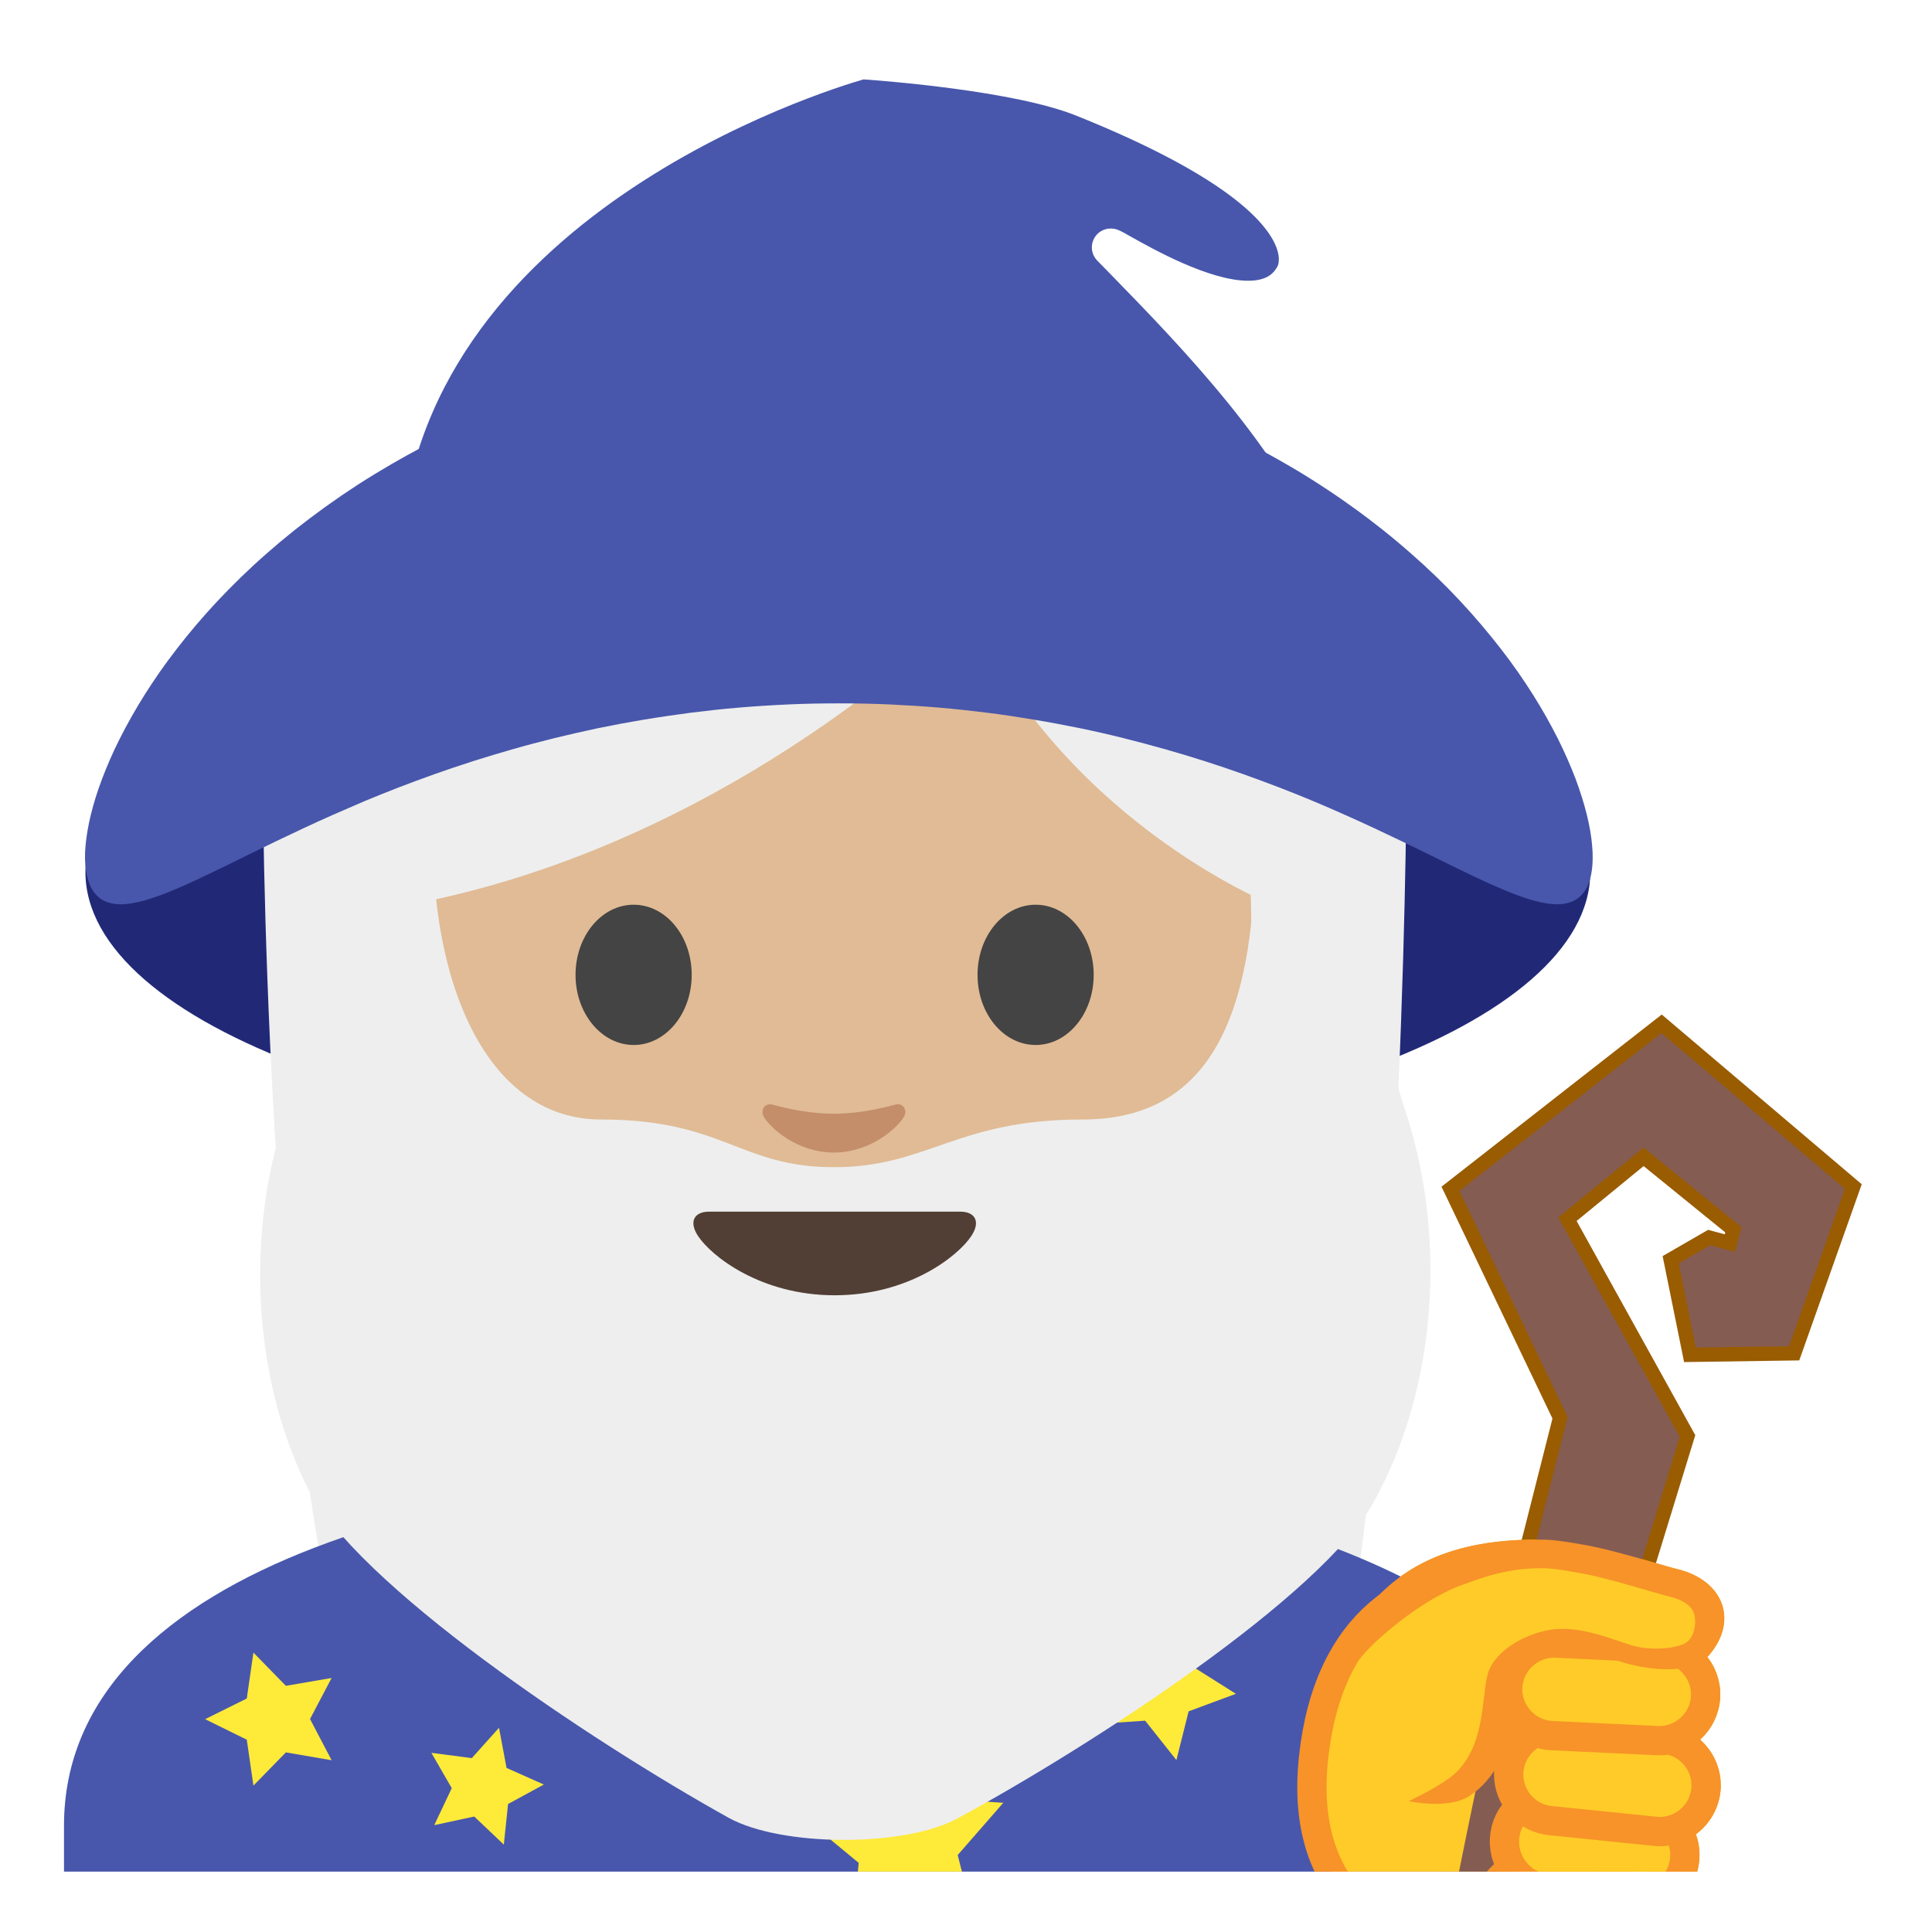
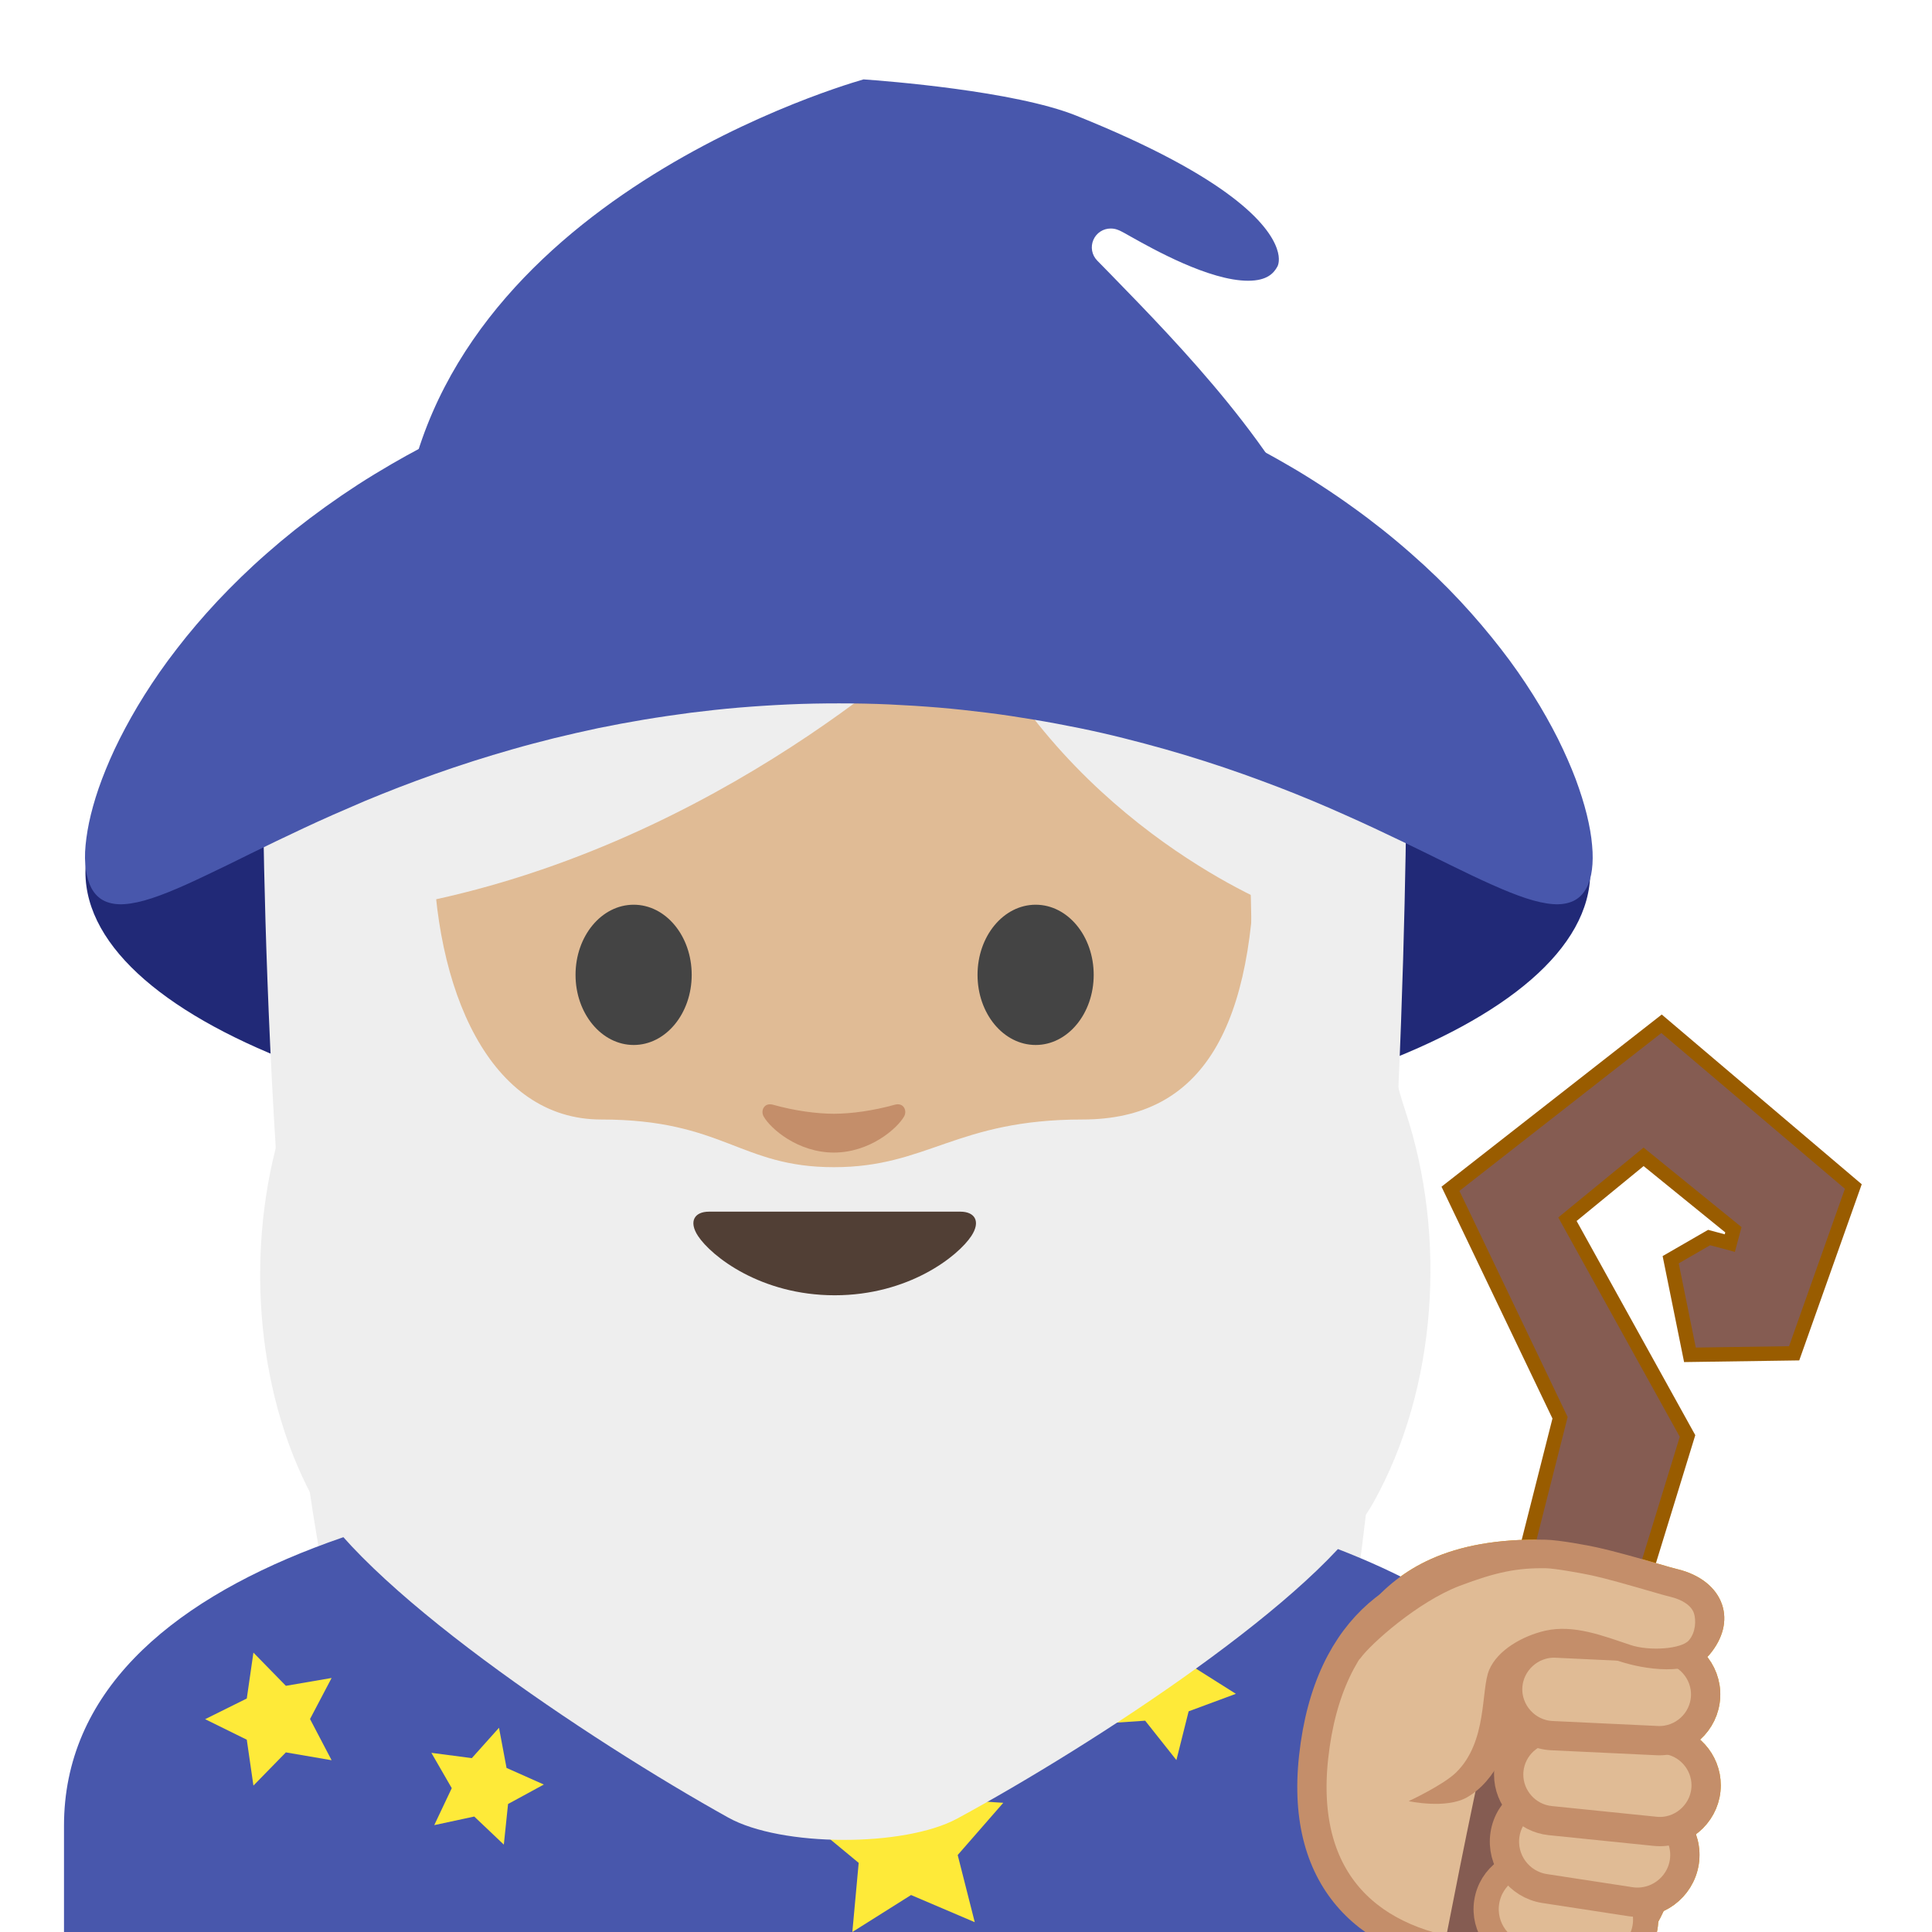
- <svg xmlns="http://www.w3.org/2000/svg" width="100%" height="100%" viewBox="0 0 128 128" version="1.1" xml:space="preserve" style="fill-rule:evenodd;clip-rule:evenodd;stroke-linecap:round;stroke-linejoin:round;stroke-miterlimit:10;">
+ <svg xmlns="http://www.w3.org/2000/svg" width="128px" height="128px" version="1.1" xml:space="preserve" style="fill-rule:evenodd;clip-rule:evenodd;stroke-linecap:round;stroke-linejoin:round;stroke-miterlimit:10;">
  <g>
-     <clipPath id="_clip1">
-       <rect x="4" y="4" width="120" height="120" />
-     </clipPath>
-     <g clip-path="url(#_clip1)">
-       <path d="M105.82,129.79L97.82,129.54C90.86,128.83 86.12,124.77 87.03,116.42C89,98.3 108.86,104.24 110.67,110.12C113.37,118.92 108.92,130.1 105.82,129.79Z" style="fill:#e0bb95;fill-rule:nonzero;stroke:rgb(237,166,0);stroke-width:1.94px;" />
-       <path d="M110.07,68.44L122.23,78.76L118.53,89.19L112.35,89.28L111.22,83.7L113.3,82.5L114.94,82.94L115.38,81.3L108.89,76.03L103.24,80.66L111.29,95.19L97.73,139.3L93.8,138.93C93.8,138.93 97.36,119.51 99.28,111.95C100.2,108.34 103.86,93.88 103.86,93.88L96.69,78.9L110.07,68.44Z" style="fill:url(#_Linear2);fill-rule:nonzero;stroke:rgb(153,92,0);stroke-width:1.9px;stroke-linecap:butt;stroke-linejoin:miter;" />
-       <path d="M98.5,126C98.23,127.7 99.39,129.29 101.09,129.57L105.42,130.26C107.12,130.53 108.71,129.37 108.99,127.67C109.26,125.97 108.1,124.38 106.4,124.1L102.07,123.41C100.37,123.14 98.77,124.3 98.5,126Z" style="fill:#e0bb95;fill-rule:nonzero;stroke:rgb(237,166,0);stroke-width:1.67px;" />
-       <path d="M99.71,121.54C99.45,123.25 100.62,124.85 102.33,125.12L108.01,125.99C109.72,126.25 111.32,125.08 111.59,123.37C111.85,121.66 110.68,120.06 108.97,119.79L103.29,118.92C101.58,118.66 99.97,119.83 99.71,121.54Z" style="fill:#e0bb95;fill-rule:nonzero;stroke:rgb(237,166,0);stroke-width:1.94px;" />
-       <path d="M99.97,117.26C99.959,117.363 99.954,117.467 99.954,117.571C99.954,119.136 101.153,120.462 102.71,120.62L109.66,121.33C109.763,121.34 109.866,121.346 109.97,121.346C111.652,121.346 113.036,119.962 113.036,118.28C113.036,116.715 111.837,115.388 110.28,115.23L103.33,114.52C103.225,114.509 103.12,114.504 103.014,114.504C101.45,114.504 100.125,115.703 99.97,117.26Z" style="fill:#e0bb95;fill-rule:nonzero;stroke:rgb(237,166,0);stroke-width:1.94px;" />
-       <path d="M99.89,111.78C99.812,113.461 101.129,114.909 102.81,114.99L109.79,115.32C111.48,115.4 112.92,114.09 113,112.4C113.078,110.719 111.761,109.271 110.08,109.19L103.1,108.86C101.419,108.782 99.971,110.099 99.89,111.78Z" style="fill:#e0bb95;fill-rule:nonzero;stroke:rgb(237,166,0);stroke-width:1.94px;" />
+     <g>
+       <path d="M105.82,129.79L97.82,129.54C90.86,128.83 86.12,124.77 87.03,116.42C89,98.3 108.86,104.24 110.67,110.12C113.37,118.92 108.92,130.1 105.82,129.79Z" style="fill:#e0bb95;fill-rule:nonzero;stroke:#eda600;stroke-width:1.94px;" />
+       <path d="M110.07,68.44L122.23,78.76L118.53,89.19L112.35,89.28L111.22,83.7L113.3,82.5L114.94,82.94L115.38,81.3L108.89,76.03L103.24,80.66L111.29,95.19L97.73,139.3L93.8,138.93C93.8,138.93 97.36,119.51 99.28,111.95C100.2,108.34 103.86,93.88 103.86,93.88L96.69,78.9L110.07,68.44Z" style="fill:url(#_Linear1);fill-rule:nonzero;stroke:#995c00;stroke-width:1.9px;stroke-linecap:butt;stroke-linejoin:miter;" />
+       <path d="M98.5,126C98.23,127.7 99.39,129.29 101.09,129.57L105.42,130.26C107.12,130.53 108.71,129.37 108.99,127.67C109.26,125.97 108.1,124.38 106.4,124.1L102.07,123.41C100.37,123.14 98.77,124.3 98.5,126Z" style="fill:#e0bb95;fill-rule:nonzero;stroke:#eda600;stroke-width:1.67px;" />
+       <path d="M99.71,121.54C99.45,123.25 100.62,124.85 102.33,125.12L108.01,125.99C109.72,126.25 111.32,125.08 111.59,123.37C111.85,121.66 110.68,120.06 108.97,119.79L103.29,118.92C101.58,118.66 99.97,119.83 99.71,121.54Z" style="fill:#e0bb95;fill-rule:nonzero;stroke:#eda600;stroke-width:1.94px;" />
+       <path d="M99.97,117.26C99.959,117.363 99.954,117.467 99.954,117.571C99.954,119.136 101.153,120.462 102.71,120.62L109.66,121.33C109.763,121.34 109.866,121.346 109.97,121.346C111.652,121.346 113.036,119.962 113.036,118.28C113.036,116.715 111.837,115.388 110.28,115.23L103.33,114.52C103.225,114.509 103.12,114.504 103.014,114.504C101.45,114.504 100.125,115.703 99.97,117.26Z" style="fill:#e0bb95;fill-rule:nonzero;stroke:#eda600;stroke-width:1.94px;" />
+       <path d="M99.89,111.78C99.812,113.461 101.129,114.909 102.81,114.99L109.79,115.32C111.48,115.4 112.92,114.09 113,112.4C113.078,110.719 111.761,109.271 110.08,109.19L103.1,108.86C101.419,108.782 99.971,110.099 99.89,111.78Z" style="fill:#e0bb95;fill-rule:nonzero;stroke:#eda600;stroke-width:1.94px;" />
      <path d="M110.57,104.92C109.8,104.73 107.12,103.86 105.35,103.47C104.68,103.32 102.9,102.99 102.22,102.98C100.04,102.94 93.1,105.48 91.48,107.08C90.69,107.86 85.73,119.23 95.51,117.45C99.6,116.93 98.52,112 99.87,110.63C100.9,109.58 102.57,108.03 107.51,109.72C108.89,110.19 111.27,110.17 112.14,109.12C113.65,107.29 112.81,105.48 110.57,104.92Z" style="fill:#e0bb95;fill-rule:nonzero;" />
-       <path d="M114.09,106.31C113.71,105.18 112.63,104.32 111.13,103.96C110.87,103.9 110.39,103.76 109.81,103.59C108.64,103.25 107.03,102.79 105.81,102.52C105.19,102.38 103.29,102.03 102.43,102.01C95.8,101.86 92.73,104.09 90.77,106.31C89.48,107.76 89.79,110.34 90.14,109.85C90.83,108.9 93.94,106.12 96.7,105.07C99.12,104.15 100.53,103.87 102.42,103.9C103,103.91 104.68,104.21 105.39,104.36C106.54,104.61 108.11,105.07 109.26,105.4C109.88,105.58 110.39,105.73 110.66,105.79C111.49,105.99 112.07,106.39 112.23,106.89C112.37,107.32 112.36,108.14 111.89,108.68C111.4,109.25 109.28,109.41 108.01,108.98C106.21,108.38 104.27,107.61 102.37,108.04C100.93,108.37 99.23,109.29 98.66,110.64C98.1,111.96 98.57,115.39 96.46,117.44C95.59,118.28 93.33,119.33 93.33,119.33C93.33,119.33 95.8,119.87 97.19,119.08C99.15,117.96 100.09,115.46 100.48,113.44C100.65,112.54 100.62,110.94 100.9,110.68C101.77,109.82 102.78,108.56 107.31,110.07C108.89,110.59 111.99,111.1 113.26,109.62C114.15,108.56 114.45,107.38 114.09,106.31Z" style="fill:rgb(237,166,0);fill-rule:nonzero;" />
-       <ellipse cx="55.51" cy="57.77" rx="49.85" ry="18.32" style="fill:rgb(33,41,119);" />
+       <path d="M114.09,106.31C113.71,105.18 112.63,104.32 111.13,103.96C110.87,103.9 110.39,103.76 109.81,103.59C108.64,103.25 107.03,102.79 105.81,102.52C105.19,102.38 103.29,102.03 102.43,102.01C95.8,101.86 92.73,104.09 90.77,106.31C89.48,107.76 89.79,110.34 90.14,109.85C90.83,108.9 93.94,106.12 96.7,105.07C99.12,104.15 100.53,103.87 102.42,103.9C103,103.91 104.68,104.21 105.39,104.36C106.54,104.61 108.11,105.07 109.26,105.4C109.88,105.58 110.39,105.73 110.66,105.79C111.49,105.99 112.07,106.39 112.23,106.89C112.37,107.32 112.36,108.14 111.89,108.68C111.4,109.25 109.28,109.41 108.01,108.98C106.21,108.38 104.27,107.61 102.37,108.04C100.93,108.37 99.23,109.29 98.66,110.64C98.1,111.96 98.57,115.39 96.46,117.44C95.59,118.28 93.33,119.33 93.33,119.33C93.33,119.33 95.8,119.87 97.19,119.08C99.15,117.96 100.09,115.46 100.48,113.44C100.65,112.54 100.62,110.94 100.9,110.68C101.77,109.82 102.78,108.56 107.31,110.07C108.89,110.59 111.99,111.1 113.26,109.62C114.15,108.56 114.45,107.38 114.09,106.31Z" style="fill:#eda600;fill-rule:nonzero;" />
+       <ellipse cx="55.51" cy="57.77" rx="49.85" ry="18.32" style="fill:#212977;" />
      <g transform="matrix(0.902205,0,0,0.902205,-2.44113,9.994)">
-         <path d="M28.51,113.32C22,90.98 22,45.17 22,45.17L106,44.84C106,44.84 106,86.33 101.12,113.03L28.51,113.32Z" style="fill:rgb(238,238,238);fill-rule:nonzero;" />
+         <path d="M28.51,113.32C22,90.98 22,45.17 22,45.17L106,44.84C106,44.84 106,86.33 101.12,113.03L28.51,113.32Z" style="fill:#eee;fill-rule:nonzero;" />
      </g>
      <g>
-         <clipPath id="_clip3">
-           <rect x="4" y="4" width="120" height="120" />
-         </clipPath>
-         <g clip-path="url(#_clip3)">
-           <path d="M4.24,130.73L4.24,120.96C4.24,103.47 31.58,97.24 55,97.21L55.14,97.21C68.56,97.21 81.03,99.37 90.25,103.28C97.33,106.29 105.76,111.79 105.76,120.95L105.76,130.72L4.24,130.72L4.24,130.73Z" style="fill:rgb(72,87,172);fill-rule:nonzero;" />
+         <g>
+           <path d="M4.24,130.73L4.24,120.96C4.24,103.47 31.58,97.24 55,97.21L55.14,97.21C68.56,97.21 81.03,99.37 90.25,103.28C97.33,106.29 105.76,111.79 105.76,120.95L105.76,130.72L4.24,130.72L4.24,130.73Z" style="fill:#4857ac;fill-rule:nonzero;" />
        </g>
      </g>
-       <clipPath id="_clip4">
-         <rect x="4" y="4" width="120" height="120" />
-       </clipPath>
-       <g clip-path="url(#_clip4)">
-         <path d="M36.35,102.15L38.4,104.46L41.47,104.08L39.9,106.75L41.21,109.55L38.19,108.89L35.93,111L35.63,107.92L32.93,106.42L35.76,105.19L36.35,102.15ZM33.06,114.47L33.56,117.13L36.03,118.23L33.66,119.52L33.38,122.21L31.42,120.35L28.77,120.92L29.93,118.47L28.58,116.13L31.26,116.48L33.06,114.47ZM59.53,115.2L61.89,119.15L66.47,119.44L63.45,122.9L64.58,127.35L60.36,125.55L56.47,128L56.89,123.42L53.35,120.49L57.83,119.47L59.53,115.2Z" style="fill:rgb(254,234,57);fill-rule:nonzero;" />
+       <g>
+         <path d="M36.35,102.15L38.4,104.46L41.47,104.08L39.9,106.75L41.21,109.55L38.19,108.89L35.93,111L35.63,107.92L32.93,106.42L35.76,105.19L36.35,102.15ZM33.06,114.47L33.56,117.13L36.03,118.23L33.66,119.52L33.38,122.21L31.42,120.35L28.77,120.92L29.93,118.47L28.58,116.13L31.26,116.48L33.06,114.47ZM59.53,115.2L61.89,119.15L66.47,119.44L63.45,122.9L64.58,127.35L60.36,125.55L56.47,128L56.89,123.42L53.35,120.49L57.83,119.47L59.53,115.2Z" style="fill:#feea39;fill-rule:nonzero;" />
      </g>
-       <path d="M16.79,109.49L18.94,111.69L21.97,111.17L20.54,113.89L21.97,116.62L18.94,116.1L16.79,118.3L16.35,115.26L13.59,113.9L16.35,112.53L16.79,109.49Z" style="fill:rgb(254,234,57);fill-rule:nonzero;" />
-       <path d="M78.92,107.12L79.06,110.44L81.88,112.22L78.75,113.38L77.94,116.61L75.87,114L72.55,114.22L74.39,111.45L73.15,108.36L76.36,109.25L78.92,107.12Z" style="fill:rgb(254,234,57);fill-rule:nonzero;" />
+       <path d="M16.79,109.49L18.94,111.69L21.97,111.17L20.54,113.89L21.97,116.62L18.94,116.1L16.79,118.3L16.35,115.26L13.59,113.9L16.35,112.53L16.79,109.49Z" style="fill:#feea39;fill-rule:nonzero;" />
+       <path d="M78.92,107.12L79.06,110.44L81.88,112.22L78.75,113.38L77.94,116.61L75.87,114L72.55,114.22L74.39,111.45L73.15,108.36L76.36,109.25L78.92,107.12Z" style="fill:#feea39;fill-rule:nonzero;" />
      <g>
-         <clipPath id="_clip5">
-           <rect x="4" y="4" width="120" height="120" />
-         </clipPath>
-         <g clip-path="url(#_clip5)">
-           <path d="M105.82,129.79L97.82,129.54C90.86,128.83 86.12,124.77 87.03,116.42C89,98.3 108.86,104.24 110.67,110.12C113.37,118.92 108.92,130.1 105.82,129.79Z" style="fill:rgb(255,203,40);fill-rule:nonzero;stroke:rgb(247,147,41);stroke-width:1.94px;" />
-           <path d="M110.07,68.44L122.23,78.76L118.53,89.19L112.35,89.28L111.22,83.7L113.3,82.5L114.94,82.94L115.38,81.3L108.89,76.03L103.24,80.66L111.29,95.19L97.73,139.3L93.8,138.93C93.8,138.93 97.36,119.51 99.28,111.95C100.2,108.34 103.86,93.88 103.86,93.88L96.69,78.9L110.07,68.44Z" style="fill:rgb(133,92,82);fill-rule:nonzero;" />
-           <path d="M98.5,126C98.23,127.7 99.39,129.29 101.09,129.57L105.42,130.26C107.12,130.53 108.71,129.37 108.99,127.67C109.26,125.97 108.1,124.38 106.4,124.1L102.07,123.41C100.37,123.14 98.77,124.3 98.5,126Z" style="fill:rgb(255,203,40);fill-rule:nonzero;stroke:rgb(247,147,41);stroke-width:1.67px;" />
-           <path d="M99.71,121.54C99.45,123.25 100.62,124.85 102.33,125.12L108.01,125.99C109.72,126.25 111.32,125.08 111.59,123.37C111.85,121.66 110.68,120.06 108.97,119.79L103.29,118.92C101.58,118.66 99.97,119.83 99.71,121.54Z" style="fill:rgb(255,203,40);fill-rule:nonzero;stroke:rgb(247,147,41);stroke-width:1.94px;" />
-           <path d="M99.97,117.26C99.959,117.363 99.954,117.467 99.954,117.571C99.954,119.136 101.153,120.462 102.71,120.62L109.66,121.33C109.763,121.34 109.866,121.346 109.97,121.346C111.652,121.346 113.036,119.962 113.036,118.28C113.036,116.715 111.837,115.388 110.28,115.23L103.33,114.52C103.225,114.509 103.12,114.504 103.014,114.504C101.45,114.504 100.125,115.703 99.97,117.26Z" style="fill:rgb(255,203,40);fill-rule:nonzero;stroke:rgb(247,147,41);stroke-width:1.94px;" />
-           <path d="M99.89,111.78C99.812,113.461 101.129,114.909 102.81,114.99L109.79,115.32C111.48,115.4 112.92,114.09 113,112.4C113.078,110.719 111.761,109.271 110.08,109.19L103.1,108.86C101.419,108.782 99.971,110.099 99.89,111.78Z" style="fill:rgb(255,203,40);fill-rule:nonzero;stroke:rgb(247,147,41);stroke-width:1.94px;" />
-           <path d="M110.57,104.92C109.8,104.73 107.12,103.86 105.35,103.47C104.68,103.32 102.9,102.99 102.22,102.98C100.04,102.94 93.1,105.48 91.48,107.08C90.69,107.86 85.73,119.23 95.51,117.45C99.6,116.93 98.52,112 99.87,110.63C100.9,109.58 102.57,108.03 107.51,109.72C108.89,110.19 111.27,110.17 112.14,109.12C113.65,107.29 112.81,105.48 110.57,104.92Z" style="fill:rgb(255,203,40);fill-rule:nonzero;" />
-           <path d="M114.09,106.31C113.71,105.18 112.63,104.32 111.13,103.96C110.87,103.9 110.39,103.76 109.81,103.59C108.64,103.25 107.03,102.79 105.81,102.52C105.19,102.38 103.29,102.03 102.43,102.01C95.8,101.86 92.73,104.09 90.77,106.31C89.48,107.76 89.79,110.34 90.14,109.85C90.83,108.9 93.94,106.12 96.7,105.07C99.12,104.15 100.53,103.87 102.42,103.9C103,103.91 104.68,104.21 105.39,104.36C106.54,104.61 108.11,105.07 109.26,105.4C109.88,105.58 110.39,105.73 110.66,105.79C111.49,105.99 112.07,106.39 112.23,106.89C112.37,107.32 112.36,108.14 111.89,108.68C111.4,109.25 109.28,109.41 108.01,108.98C106.21,108.38 104.27,107.61 102.37,108.04C100.93,108.37 99.23,109.29 98.66,110.64C98.1,111.96 98.57,115.39 96.46,117.44C95.59,118.28 93.33,119.33 93.33,119.33C93.33,119.33 95.8,119.87 97.19,119.08C99.15,117.96 100.09,115.46 100.48,113.44C100.65,112.54 100.62,110.94 100.9,110.68C101.77,109.82 102.78,108.56 107.31,110.07C108.89,110.59 111.99,111.1 113.26,109.62C114.15,108.56 114.45,107.38 114.09,106.31Z" style="fill:rgb(247,147,41);fill-rule:nonzero;" />
+         <g>
+           <path d="M105.82,129.79L97.82,129.54C90.86,128.83 86.12,124.77 87.03,116.42C89,98.3 108.86,104.24 110.67,110.12C113.37,118.92 108.92,130.1 105.82,129.79Z" style="fill:#e0bb95;fill-rule:nonzero;stroke:#c48e6a;stroke-width:1.94px;" />
+           <path d="M110.07,68.44L122.23,78.76L118.53,89.19L112.35,89.28L111.22,83.7L113.3,82.5L114.94,82.94L115.38,81.3L108.89,76.03L103.24,80.66L111.29,95.19L97.73,139.3L93.8,138.93C93.8,138.93 97.36,119.51 99.28,111.95C100.2,108.34 103.86,93.88 103.86,93.88L96.69,78.9L110.07,68.44Z" style="fill:#855c52;fill-rule:nonzero;" />
+           <path d="M98.5,126C98.23,127.7 99.39,129.29 101.09,129.57L105.42,130.26C107.12,130.53 108.71,129.37 108.99,127.67C109.26,125.97 108.1,124.38 106.4,124.1L102.07,123.41C100.37,123.14 98.77,124.3 98.5,126Z" style="fill:#e0bb95;fill-rule:nonzero;stroke:#c48e6a;stroke-width:1.67px;" />
+           <path d="M99.71,121.54C99.45,123.25 100.62,124.85 102.33,125.12L108.01,125.99C109.72,126.25 111.32,125.08 111.59,123.37C111.85,121.66 110.68,120.06 108.97,119.79L103.29,118.92C101.58,118.66 99.97,119.83 99.71,121.54Z" style="fill:#e0bb95;fill-rule:nonzero;stroke:#c48e6a;stroke-width:1.94px;" />
+           <path d="M99.97,117.26C99.959,117.363 99.954,117.467 99.954,117.571C99.954,119.136 101.153,120.462 102.71,120.62L109.66,121.33C109.763,121.34 109.866,121.346 109.97,121.346C111.652,121.346 113.036,119.962 113.036,118.28C113.036,116.715 111.837,115.388 110.28,115.23L103.33,114.52C103.225,114.509 103.12,114.504 103.014,114.504C101.45,114.504 100.125,115.703 99.97,117.26Z" style="fill:#e0bb95;fill-rule:nonzero;stroke:#c48e6a;stroke-width:1.94px;" />
+           <path d="M99.89,111.78C99.812,113.461 101.129,114.909 102.81,114.99L109.79,115.32C111.48,115.4 112.92,114.09 113,112.4C113.078,110.719 111.761,109.271 110.08,109.19L103.1,108.86C101.419,108.782 99.971,110.099 99.89,111.78Z" style="fill:#e0bb95;fill-rule:nonzero;stroke:#c48e6a;stroke-width:1.94px;" />
+           <path d="M110.57,104.92C109.8,104.73 107.12,103.86 105.35,103.47C104.68,103.32 102.9,102.99 102.22,102.98C100.04,102.94 93.1,105.48 91.48,107.08C90.69,107.86 85.73,119.23 95.51,117.45C99.6,116.93 98.52,112 99.87,110.63C100.9,109.58 102.57,108.03 107.51,109.72C108.89,110.19 111.27,110.17 112.14,109.12C113.65,107.29 112.81,105.48 110.57,104.92Z" style="fill:#e0bb95;fill-rule:nonzero;" />
+           <path d="M114.09,106.31C113.71,105.18 112.63,104.32 111.13,103.96C110.87,103.9 110.39,103.76 109.81,103.59C108.64,103.25 107.03,102.79 105.81,102.52C105.19,102.38 103.29,102.03 102.43,102.01C95.8,101.86 92.73,104.09 90.77,106.31C89.48,107.76 89.79,110.34 90.14,109.85C90.83,108.9 93.94,106.12 96.7,105.07C99.12,104.15 100.53,103.87 102.42,103.9C103,103.91 104.68,104.21 105.39,104.36C106.54,104.61 108.11,105.07 109.26,105.4C109.88,105.58 110.39,105.73 110.66,105.79C111.49,105.99 112.07,106.39 112.23,106.89C112.37,107.32 112.36,108.14 111.89,108.68C111.4,109.25 109.28,109.41 108.01,108.98C106.21,108.38 104.27,107.61 102.37,108.04C100.93,108.37 99.23,109.29 98.66,110.64C98.1,111.96 98.57,115.39 96.46,117.44C95.59,118.28 93.33,119.33 93.33,119.33C93.33,119.33 95.8,119.87 97.19,119.08C99.15,117.96 100.09,115.46 100.48,113.44C100.65,112.54 100.62,110.94 100.9,110.68C101.77,109.82 102.78,108.56 107.31,110.07C108.89,110.59 111.99,111.1 113.26,109.62C114.15,108.56 114.45,107.38 114.09,106.31Z" style="fill:#c48e6a;fill-rule:nonzero;" />
        </g>
      </g>
      <g transform="matrix(0.902205,0,0,0.902205,-2.44113,9.994)">
-         <path d="M64,22.6C87.18,22.6 106,24.099 106,45.9C106,67.701 87.18,85.4 64,85.4C40.82,85.4 22,67.701 22,45.9C22,24.099 40.82,22.6 64,22.6Z" style="fill:rgb(238,238,238);" />
+         <path d="M64,22.6C87.18,22.6 106,24.099 106,45.9C106,67.701 87.18,85.4 64,85.4C40.82,85.4 22,67.701 22,45.9C22,24.099 40.82,22.6 64,22.6Z" style="fill:#eee;" />
      </g>
      <g transform="matrix(0.902205,0,0,0.902205,-2.44113,9.994)">
        <path d="M73.04,90.03L54.87,90.03L54.87,99.62C54.87,103.96 58.57,107.48 63.13,107.48L64.78,107.48C69.34,107.48 73.04,103.96 73.04,99.62L73.04,90.03Z" style="fill:#c48e6a;fill-rule:nonzero;" />
      </g>
      <g transform="matrix(0.902205,0,0,0.902205,-2.44113,9.994)">
        <path d="M63.89,13.36C39.54,13.36 33.17,32.23 33.17,58.75C33.17,85.26 52.06,93.35 63.89,93.35C75.72,93.35 94.61,85.26 94.61,58.75C94.61,32.23 88.24,13.36 63.89,13.36Z" style="fill:#e0bb95;fill-rule:nonzero;" />
      </g>
-       <path d="M28.68,32.94C25.06,32.94 22.12,35.87 22.12,39.5C22.13,42.47 22.2,46.62 22.46,52.73C22.66,57.56 20.56,68.91 18.87,74C16.32,81.71 16.72,91.15 20.31,98.43C23.53,104.95 39.07,115.31 48.25,120.42C51.75,122.37 59.91,122.39 63.43,120.48C72.46,115.58 87.53,105.75 90.99,99.55C95.23,91.96 95.85,81.89 93.12,73.64C91.44,68.56 89.41,57.45 89.57,52.74C89.79,46.55 89.8,42.38 89.76,39.41C89.711,35.847 86.763,32.944 83.2,32.95L28.68,32.95L28.68,32.94ZM83.15,55.93C83.15,67.99 79.74,74.17 71.72,74.17C63.33,74.17 61.476,77.329 55.246,77.329C49.006,77.329 47.94,74.17 39.82,74.17C32.5,74.17 28.69,65.68 28.69,55.62C28.69,45.56 27.67,35.94 30.45,36.44C34.72,37.21 48.1,38.17 55.61,38.17C62.82,38.17 76.01,37.29 80.36,36.53C83.33,36.01 83.15,43.87 83.15,55.93Z" style="fill:rgb(238,238,238);fill-rule:nonzero;" />
+       <path d="M28.68,32.94C25.06,32.94 22.12,35.87 22.12,39.5C22.13,42.47 22.2,46.62 22.46,52.73C22.66,57.56 20.56,68.91 18.87,74C16.32,81.71 16.72,91.15 20.31,98.43C23.53,104.95 39.07,115.31 48.25,120.42C51.75,122.37 59.91,122.39 63.43,120.48C72.46,115.58 87.53,105.75 90.99,99.55C95.23,91.96 95.85,81.89 93.12,73.64C91.44,68.56 89.41,57.45 89.57,52.74C89.79,46.55 89.8,42.38 89.76,39.41C89.711,35.847 86.763,32.944 83.2,32.95L28.68,32.95L28.68,32.94ZM83.15,55.93C83.15,67.99 79.74,74.17 71.72,74.17C63.33,74.17 61.476,77.329 55.246,77.329C49.006,77.329 47.94,74.17 39.82,74.17C32.5,74.17 28.69,65.68 28.69,55.62C28.69,45.56 27.67,35.94 30.45,36.44C34.72,37.21 48.1,38.17 55.61,38.17C62.82,38.17 76.01,37.29 80.36,36.53C83.33,36.01 83.15,43.87 83.15,55.93Z" style="fill:#eee;fill-rule:nonzero;" />
      <g transform="matrix(0.902205,0,0,0.902205,-2.44113,9.994)">
-         <path d="M73.23,77.9L54.77,77.9C53.71,77.9 53.26,78.61 53.96,79.68C54.94,81.17 58.57,84.04 64,84.04C69.43,84.04 73.06,81.17 74.04,79.68C74.74,78.61 74.29,77.9 73.23,77.9Z" style="fill:rgb(81,63,53);fill-rule:nonzero;" />
+         <path d="M73.23,77.9L54.77,77.9C53.71,77.9 53.26,78.61 53.96,79.68C54.94,81.17 58.57,84.04 64,84.04C69.43,84.04 73.06,81.17 74.04,79.68C74.74,78.61 74.29,77.9 73.23,77.9Z" style="fill:#513f35;fill-rule:nonzero;" />
      </g>
      <g transform="matrix(0.902205,0,0,0.902205,-2.44113,9.994)">
-         <path d="M53.5,60.51C53.5,63.35 51.6,65.66 49.24,65.66C46.89,65.66 44.97,63.36 44.97,60.51C44.97,57.66 46.88,55.36 49.24,55.36C51.6,55.36 53.5,57.66 53.5,60.51M74.49,60.51C74.49,63.35 76.39,65.66 78.76,65.66C81.11,65.66 83.02,63.36 83.02,60.51C83.02,57.66 81.11,55.36 78.76,55.36C76.4,55.36 74.49,57.66 74.49,60.51" style="fill:rgb(68,68,68);fill-rule:nonzero;" />
+         <path d="M53.5,60.51C53.5,63.35 51.6,65.66 49.24,65.66C46.89,65.66 44.97,63.36 44.97,60.51C44.97,57.66 46.88,55.36 49.24,55.36C51.6,55.36 53.5,57.66 53.5,60.51M74.49,60.51C74.49,63.35 76.39,65.66 78.76,65.66C81.11,65.66 83.02,63.36 83.02,60.51C83.02,57.66 81.11,55.36 78.76,55.36C76.4,55.36 74.49,57.66 74.49,60.51" style="fill:#444;fill-rule:nonzero;" />
      </g>
      <g transform="matrix(0.902205,0,0,0.902205,-2.44113,9.994)">
        <path d="M68.4,70.05C66.83,70.49 65.2,70.71 63.94,70.71C62.68,70.71 61.05,70.49 59.48,70.05C58.81,69.86 58.54,70.5 58.79,70.92C59.29,71.8 61.29,73.56 63.94,73.56C66.59,73.56 68.59,71.79 69.09,70.92C69.34,70.5 69.08,69.86 68.4,70.05Z" style="fill:#c48e6a;fill-rule:nonzero;" />
      </g>
      <g transform="matrix(0.902205,0,0,0.902205,-2.44113,9.994)">
-         <path d="M73.07,34.21C69.84,37.32 53.78,51.79 31.65,55.56L31.65,25.9C31.65,25.9 41.2,6.95 64.12,6.95C87.04,6.95 96.6,26.38 96.6,26.38L96.6,55.57C96.6,55.57 81.58,49.81 74.04,34.4C73.942,34.183 73.725,34.043 73.488,34.043C73.332,34.043 73.183,34.103 73.07,34.21Z" style="fill:rgb(238,238,238);fill-rule:nonzero;" />
+         <path d="M73.07,34.21C69.84,37.32 53.78,51.79 31.65,55.56L31.65,25.9C31.65,25.9 41.2,6.95 64.12,6.95C87.04,6.95 96.6,26.38 96.6,26.38L96.6,55.57C96.6,55.57 81.58,49.81 74.04,34.4C73.942,34.183 73.725,34.043 73.488,34.043C73.332,34.043 73.183,34.103 73.07,34.21Z" style="fill:#eee;fill-rule:nonzero;" />
      </g>
      <g>
-         <path d="M87.78,37.07C67.66,37.01 33.34,36.9 26.48,36.85C27.44,14.36 54.67,5.99 57.21,5.26C58.65,5.36 67.22,6.02 71.3,7.66C81.62,11.8 84.06,14.95 84.59,16.46C84.85,17.19 84.67,17.59 84.63,17.66C84.39,18.1 83.95,18.6 82.69,18.6C80.12,18.6 76.37,16.49 74.96,15.7C74.17,15.25 73.98,15.15 73.61,15.14L73.58,15.14C73.09,15.14 72.64,15.43 72.44,15.89C72.24,16.35 72.33,16.89 72.69,17.26L73.62,18.21C78.2,22.91 84.98,29.88 87.78,37.07Z" style="fill:rgb(72,87,172);fill-rule:nonzero;" />
+         <path d="M87.78,37.07C67.66,37.01 33.34,36.9 26.48,36.85C27.44,14.36 54.67,5.99 57.21,5.26C58.65,5.36 67.22,6.02 71.3,7.66C81.62,11.8 84.06,14.95 84.59,16.46C84.85,17.19 84.67,17.59 84.63,17.66C84.39,18.1 83.95,18.6 82.69,18.6C80.12,18.6 76.37,16.49 74.96,15.7C74.17,15.25 73.98,15.15 73.61,15.14L73.58,15.14C73.09,15.14 72.64,15.43 72.44,15.89C72.24,16.35 72.33,16.89 72.69,17.26L73.62,18.21C78.2,22.91 84.98,29.88 87.78,37.07Z" style="fill:#4857ac;fill-rule:nonzero;" />
      </g>
-       <path d="M105.48,55.99C105.43,55.38 105.31,54.71 105.13,53.97C104.95,53.24 104.7,52.45 104.39,51.61C104.07,50.77 103.68,49.88 103.22,48.95C102.75,48.02 102.21,47.05 101.58,46.05C100.95,45.05 100.24,44.02 99.43,42.98C98.62,41.94 97.73,40.88 96.74,39.82C95.75,38.76 94.66,37.7 93.47,36.66C92.239,35.576 90.954,34.555 89.62,33.6C88.93,33.1 88.21,32.61 87.47,32.13C86.73,31.65 85.97,31.18 85.18,30.73C84.39,30.27 83.58,29.83 82.74,29.4C81.91,28.97 81.05,28.56 80.17,28.16C79.29,27.76 78.39,27.38 77.46,27.02C76.54,26.66 75.59,26.32 74.63,26C73.67,25.68 72.68,25.38 71.68,25.11C70.68,24.83 69.66,24.58 68.62,24.36C67.58,24.14 66.53,23.93 65.47,23.76C64.4,23.59 63.33,23.44 62.24,23.32C61.15,23.2 60.05,23.11 58.93,23.05C55.585,22.87 52.231,22.96 48.9,23.32C47.8,23.44 46.73,23.59 45.67,23.76C44.61,23.93 43.55,24.14 42.52,24.36C41.48,24.59 40.47,24.84 39.46,25.11C38.46,25.39 37.48,25.68 36.51,26C35.55,26.32 34.6,26.66 33.68,27.02C31.019,28.057 28.441,29.297 25.97,30.73C25.18,31.19 24.42,31.65 23.68,32.13C22.251,33.058 20.866,34.053 19.53,35.11C18.89,35.62 18.27,36.14 17.68,36.66C16.49,37.7 15.41,38.76 14.41,39.82C13.42,40.88 12.52,41.94 11.72,42.98C10.91,44.02 10.2,45.05 9.57,46.05C8.94,47.05 8.4,48.02 7.93,48.95C7.46,49.88 7.08,50.77 6.76,51.61C6.44,52.45 6.2,53.24 6.02,53.97C5.84,54.7 5.73,55.38 5.67,55.99C5.61,56.6 5.62,57.14 5.69,57.62C5.76,58.1 5.88,58.5 6.05,58.83C6.27,59.24 6.57,59.53 6.94,59.7C7.31,59.87 7.76,59.94 8.28,59.9C8.8,59.86 9.39,59.73 10.06,59.51C10.73,59.29 11.47,58.99 12.3,58.62C13.13,58.25 14.03,57.81 15.03,57.33C16.02,56.84 17.1,56.31 18.28,55.74C19.45,55.18 20.71,54.58 22.07,53.98C22.75,53.68 23.45,53.38 24.17,53.07C24.89,52.77 25.64,52.47 26.41,52.17C27.18,51.87 27.98,51.58 28.79,51.29C30.495,50.684 32.219,50.134 33.96,49.64C34.86,49.38 35.79,49.14 36.74,48.9C37.69,48.67 38.65,48.45 39.64,48.24C40.62,48.04 41.63,47.85 42.65,47.68C43.67,47.51 44.71,47.36 45.76,47.22C46.81,47.09 47.88,46.97 48.96,46.88C50.04,46.79 51.13,46.72 52.24,46.67C53.34,46.62 54.46,46.6 55.58,46.6C56.7,46.6 57.82,46.62 58.92,46.67C60.02,46.72 61.12,46.79 62.2,46.88C63.28,46.97 64.35,47.09 65.4,47.22C66.45,47.35 67.49,47.51 68.51,47.68C69.53,47.85 70.53,48.04 71.52,48.24C72.5,48.44 73.47,48.66 74.42,48.9C75.37,49.14 76.29,49.38 77.2,49.64C78.941,50.134 80.665,50.684 82.37,51.29C83.19,51.58 83.98,51.88 84.75,52.17C86.213,52.734 87.66,53.338 89.09,53.98C90.45,54.58 91.71,55.18 92.88,55.74C94.05,56.3 95.13,56.84 96.13,57.33C97.12,57.82 98.03,58.25 98.86,58.62C99.69,58.99 100.43,59.29 101.1,59.51C101.77,59.73 102.36,59.86 102.88,59.9C103.4,59.94 103.85,59.87 104.22,59.7C104.59,59.53 104.89,59.24 105.11,58.83C105.29,58.5 105.41,58.09 105.47,57.62C105.53,57.15 105.54,56.6 105.48,55.99Z" style="fill:rgb(72,87,172);fill-rule:nonzero;" />
+       <path d="M105.48,55.99C105.43,55.38 105.31,54.71 105.13,53.97C104.95,53.24 104.7,52.45 104.39,51.61C104.07,50.77 103.68,49.88 103.22,48.95C102.75,48.02 102.21,47.05 101.58,46.05C100.95,45.05 100.24,44.02 99.43,42.98C98.62,41.94 97.73,40.88 96.74,39.82C95.75,38.76 94.66,37.7 93.47,36.66C92.239,35.576 90.954,34.555 89.62,33.6C88.93,33.1 88.21,32.61 87.47,32.13C86.73,31.65 85.97,31.18 85.18,30.73C84.39,30.27 83.58,29.83 82.74,29.4C81.91,28.97 81.05,28.56 80.17,28.16C79.29,27.76 78.39,27.38 77.46,27.02C76.54,26.66 75.59,26.32 74.63,26C73.67,25.68 72.68,25.38 71.68,25.11C70.68,24.83 69.66,24.58 68.62,24.36C67.58,24.14 66.53,23.93 65.47,23.76C64.4,23.59 63.33,23.44 62.24,23.32C61.15,23.2 60.05,23.11 58.93,23.05C55.585,22.87 52.231,22.96 48.9,23.32C47.8,23.44 46.73,23.59 45.67,23.76C44.61,23.93 43.55,24.14 42.52,24.36C41.48,24.59 40.47,24.84 39.46,25.11C38.46,25.39 37.48,25.68 36.51,26C35.55,26.32 34.6,26.66 33.68,27.02C31.019,28.057 28.441,29.297 25.97,30.73C25.18,31.19 24.42,31.65 23.68,32.13C22.251,33.058 20.866,34.053 19.53,35.11C18.89,35.62 18.27,36.14 17.68,36.66C16.49,37.7 15.41,38.76 14.41,39.82C13.42,40.88 12.52,41.94 11.72,42.98C10.91,44.02 10.2,45.05 9.57,46.05C8.94,47.05 8.4,48.02 7.93,48.95C7.46,49.88 7.08,50.77 6.76,51.61C6.44,52.45 6.2,53.24 6.02,53.97C5.84,54.7 5.73,55.38 5.67,55.99C5.61,56.6 5.62,57.14 5.69,57.62C5.76,58.1 5.88,58.5 6.05,58.83C6.27,59.24 6.57,59.53 6.94,59.7C7.31,59.87 7.76,59.94 8.28,59.9C8.8,59.86 9.39,59.73 10.06,59.51C10.73,59.29 11.47,58.99 12.3,58.62C13.13,58.25 14.03,57.81 15.03,57.33C16.02,56.84 17.1,56.31 18.28,55.74C19.45,55.18 20.71,54.58 22.07,53.98C22.75,53.68 23.45,53.38 24.17,53.07C24.89,52.77 25.64,52.47 26.41,52.17C27.18,51.87 27.98,51.58 28.79,51.29C30.495,50.684 32.219,50.134 33.96,49.64C34.86,49.38 35.79,49.14 36.74,48.9C37.69,48.67 38.65,48.45 39.64,48.24C40.62,48.04 41.63,47.85 42.65,47.68C43.67,47.51 44.71,47.36 45.76,47.22C46.81,47.09 47.88,46.97 48.96,46.88C50.04,46.79 51.13,46.72 52.24,46.67C53.34,46.62 54.46,46.6 55.58,46.6C56.7,46.6 57.82,46.62 58.92,46.67C60.02,46.72 61.12,46.79 62.2,46.88C63.28,46.97 64.35,47.09 65.4,47.22C66.45,47.35 67.49,47.51 68.51,47.68C69.53,47.85 70.53,48.04 71.52,48.24C72.5,48.44 73.47,48.66 74.42,48.9C75.37,49.14 76.29,49.38 77.2,49.64C78.941,50.134 80.665,50.684 82.37,51.29C83.19,51.58 83.98,51.88 84.75,52.17C86.213,52.734 87.66,53.338 89.09,53.98C90.45,54.58 91.71,55.18 92.88,55.74C94.05,56.3 95.13,56.84 96.13,57.33C97.12,57.82 98.03,58.25 98.86,58.62C99.69,58.99 100.43,59.29 101.1,59.51C101.77,59.73 102.36,59.86 102.88,59.9C103.4,59.94 103.85,59.87 104.22,59.7C104.59,59.53 104.89,59.24 105.11,58.83C105.29,58.5 105.41,58.09 105.47,57.62C105.53,57.15 105.54,56.6 105.48,55.99Z" style="fill:#4857ac;fill-rule:nonzero;" />
    </g>
  </g>
  <defs>
-     <linearGradient id="_Linear2" x1="0" y1="0" x2="1" y2="0" gradientUnits="userSpaceOnUse" gradientTransform="matrix(-16.387,69.956,-69.956,-16.387,111.855,68.604)">
-       <stop offset="0" style="stop-color:rgb(207,137,0);stop-opacity:1" />
-       <stop offset="0.21" style="stop-color:rgb(207,137,0);stop-opacity:1" />
-       <stop offset="0.59" style="stop-color:rgb(136,91,23);stop-opacity:1" />
-       <stop offset="0.86" style="stop-color:rgb(91,62,38);stop-opacity:1" />
-       <stop offset="1" style="stop-color:rgb(74,51,44);stop-opacity:1" />
-       <stop offset="1" style="stop-color:rgb(74,51,44);stop-opacity:1" />
+     <linearGradient id="_Linear1" x1="0" y1="0" x2="1" y2="0" gradientUnits="userSpaceOnUse" gradientTransform="matrix(-16.387,69.956,-69.956,-16.387,111.855,68.604)">
+       <stop offset="0" style="stop-color:#cf8900;stop-opacity:1" />
+       <stop offset="0.21" style="stop-color:#cf8900;stop-opacity:1" />
+       <stop offset="0.59" style="stop-color:#885b17;stop-opacity:1" />
+       <stop offset="0.86" style="stop-color:#5b3e26;stop-opacity:1" />
+       <stop offset="1" style="stop-color:#4a332c;stop-opacity:1" />
+       <stop offset="1" style="stop-color:#4a332c;stop-opacity:1" />
    </linearGradient>
  </defs>
</svg>
